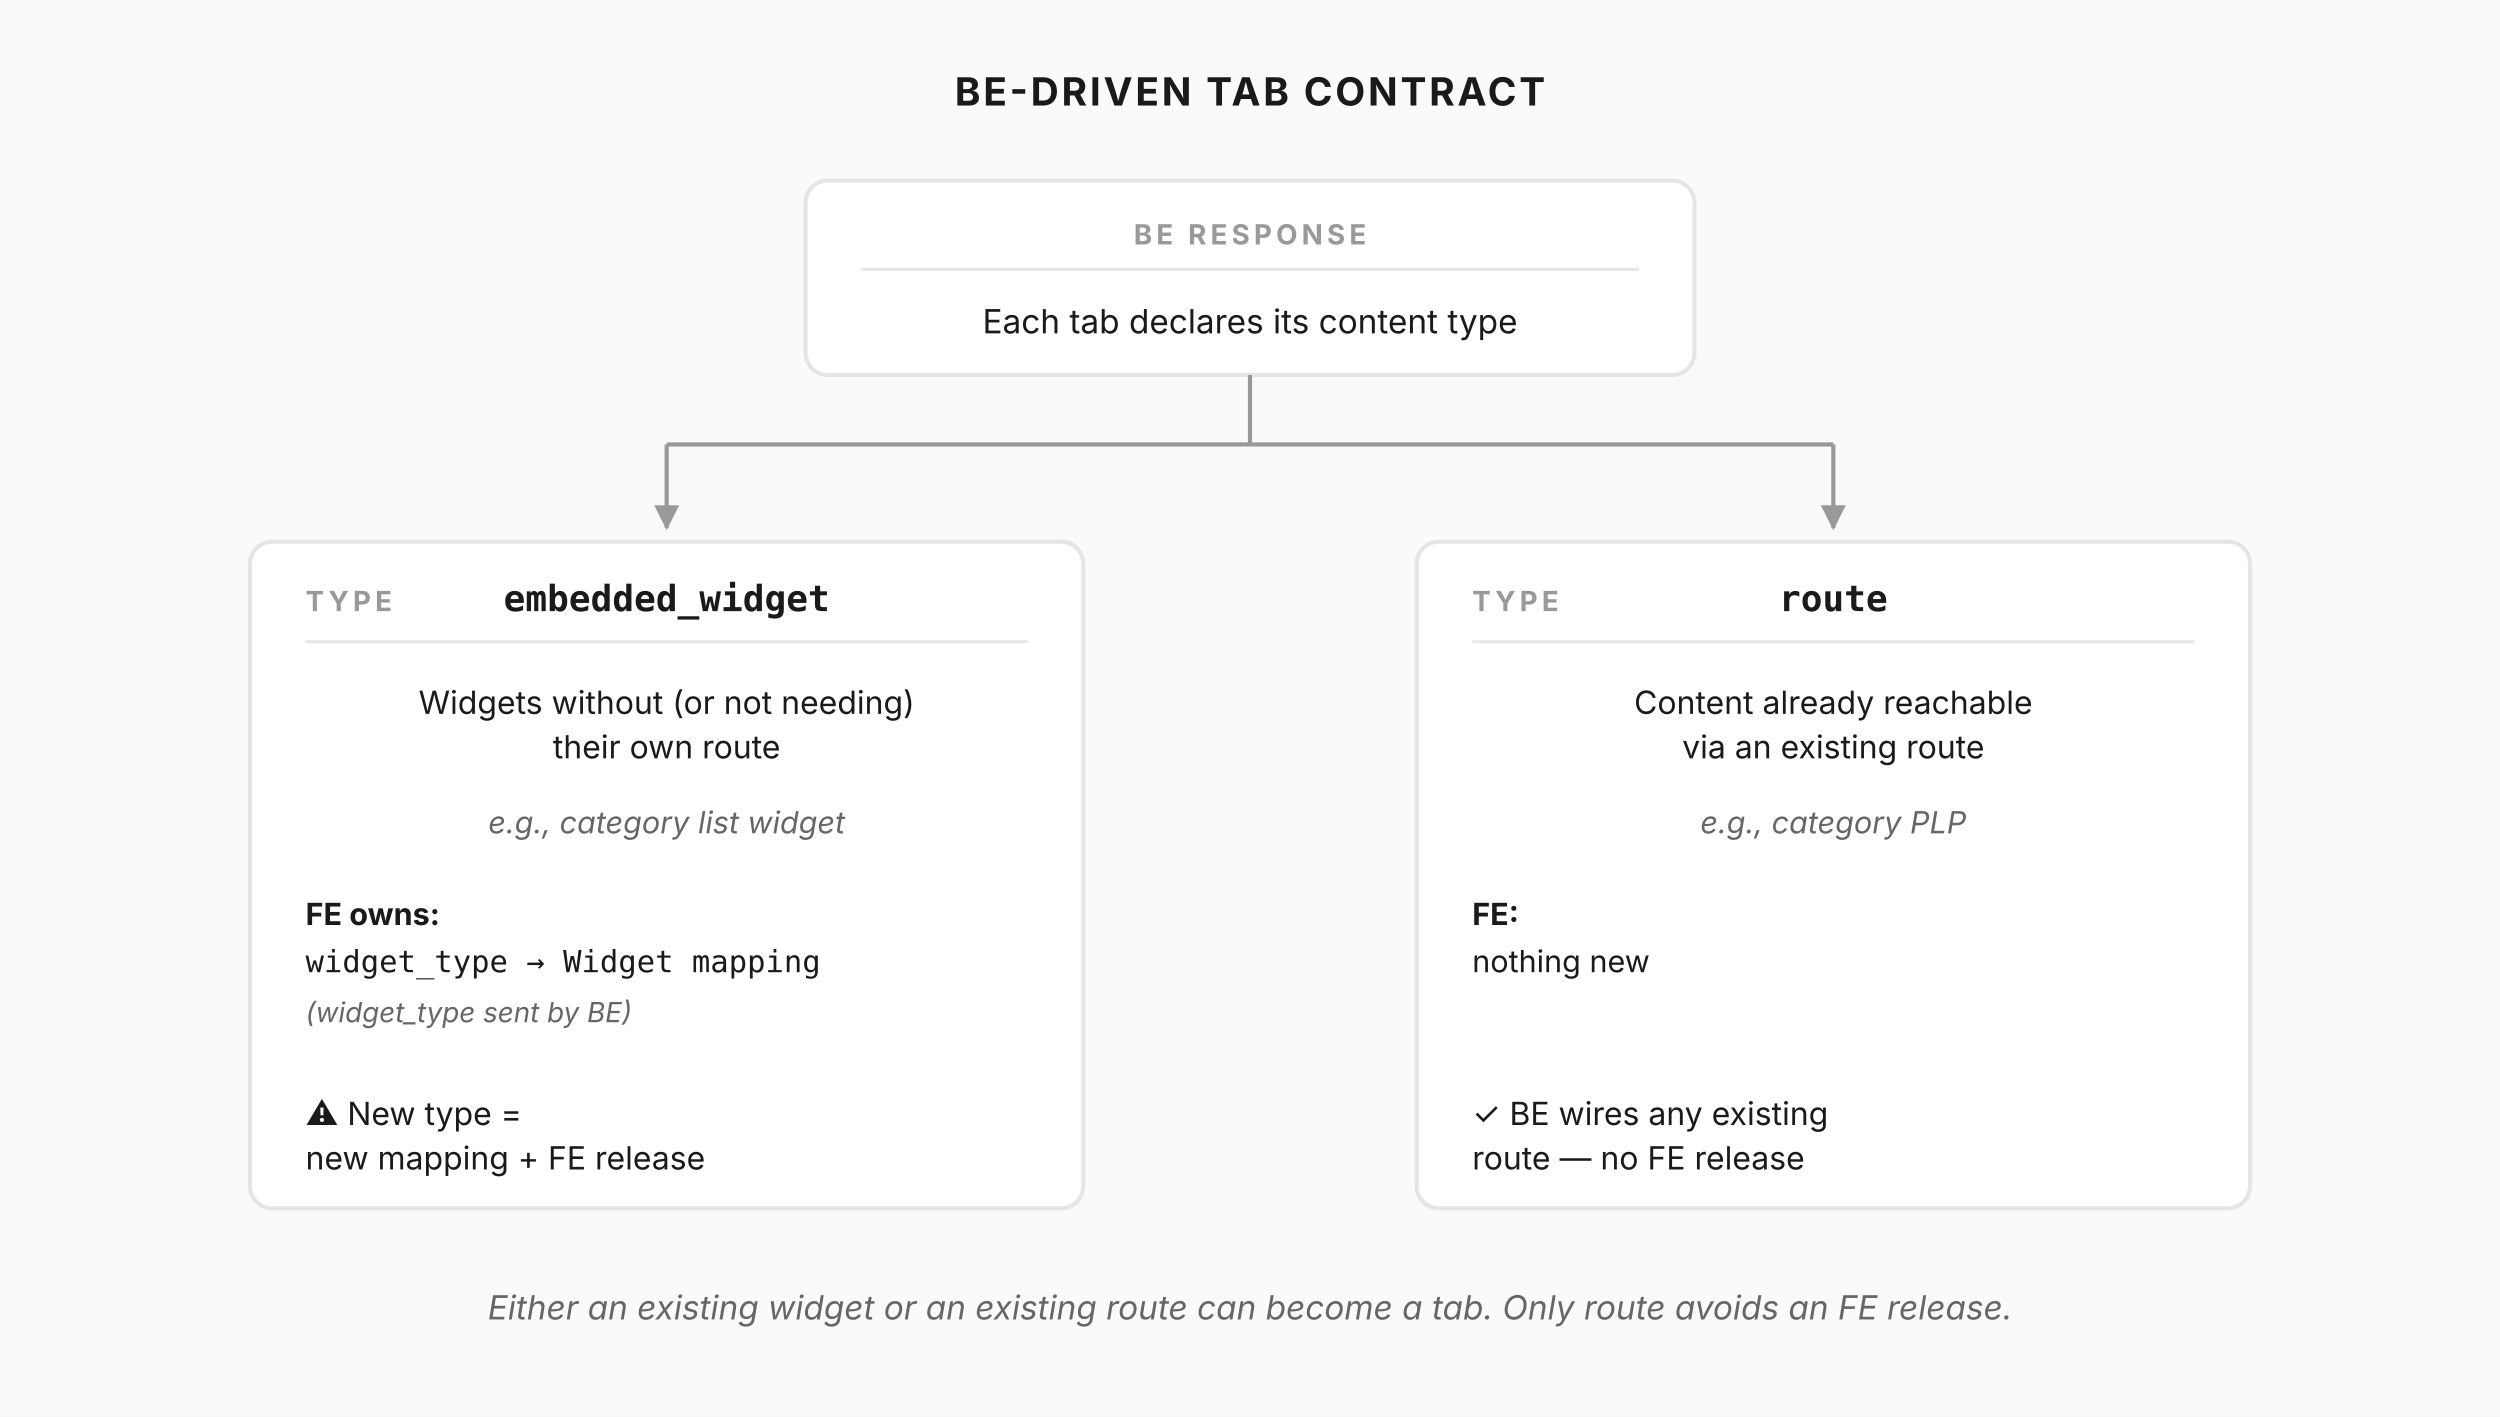
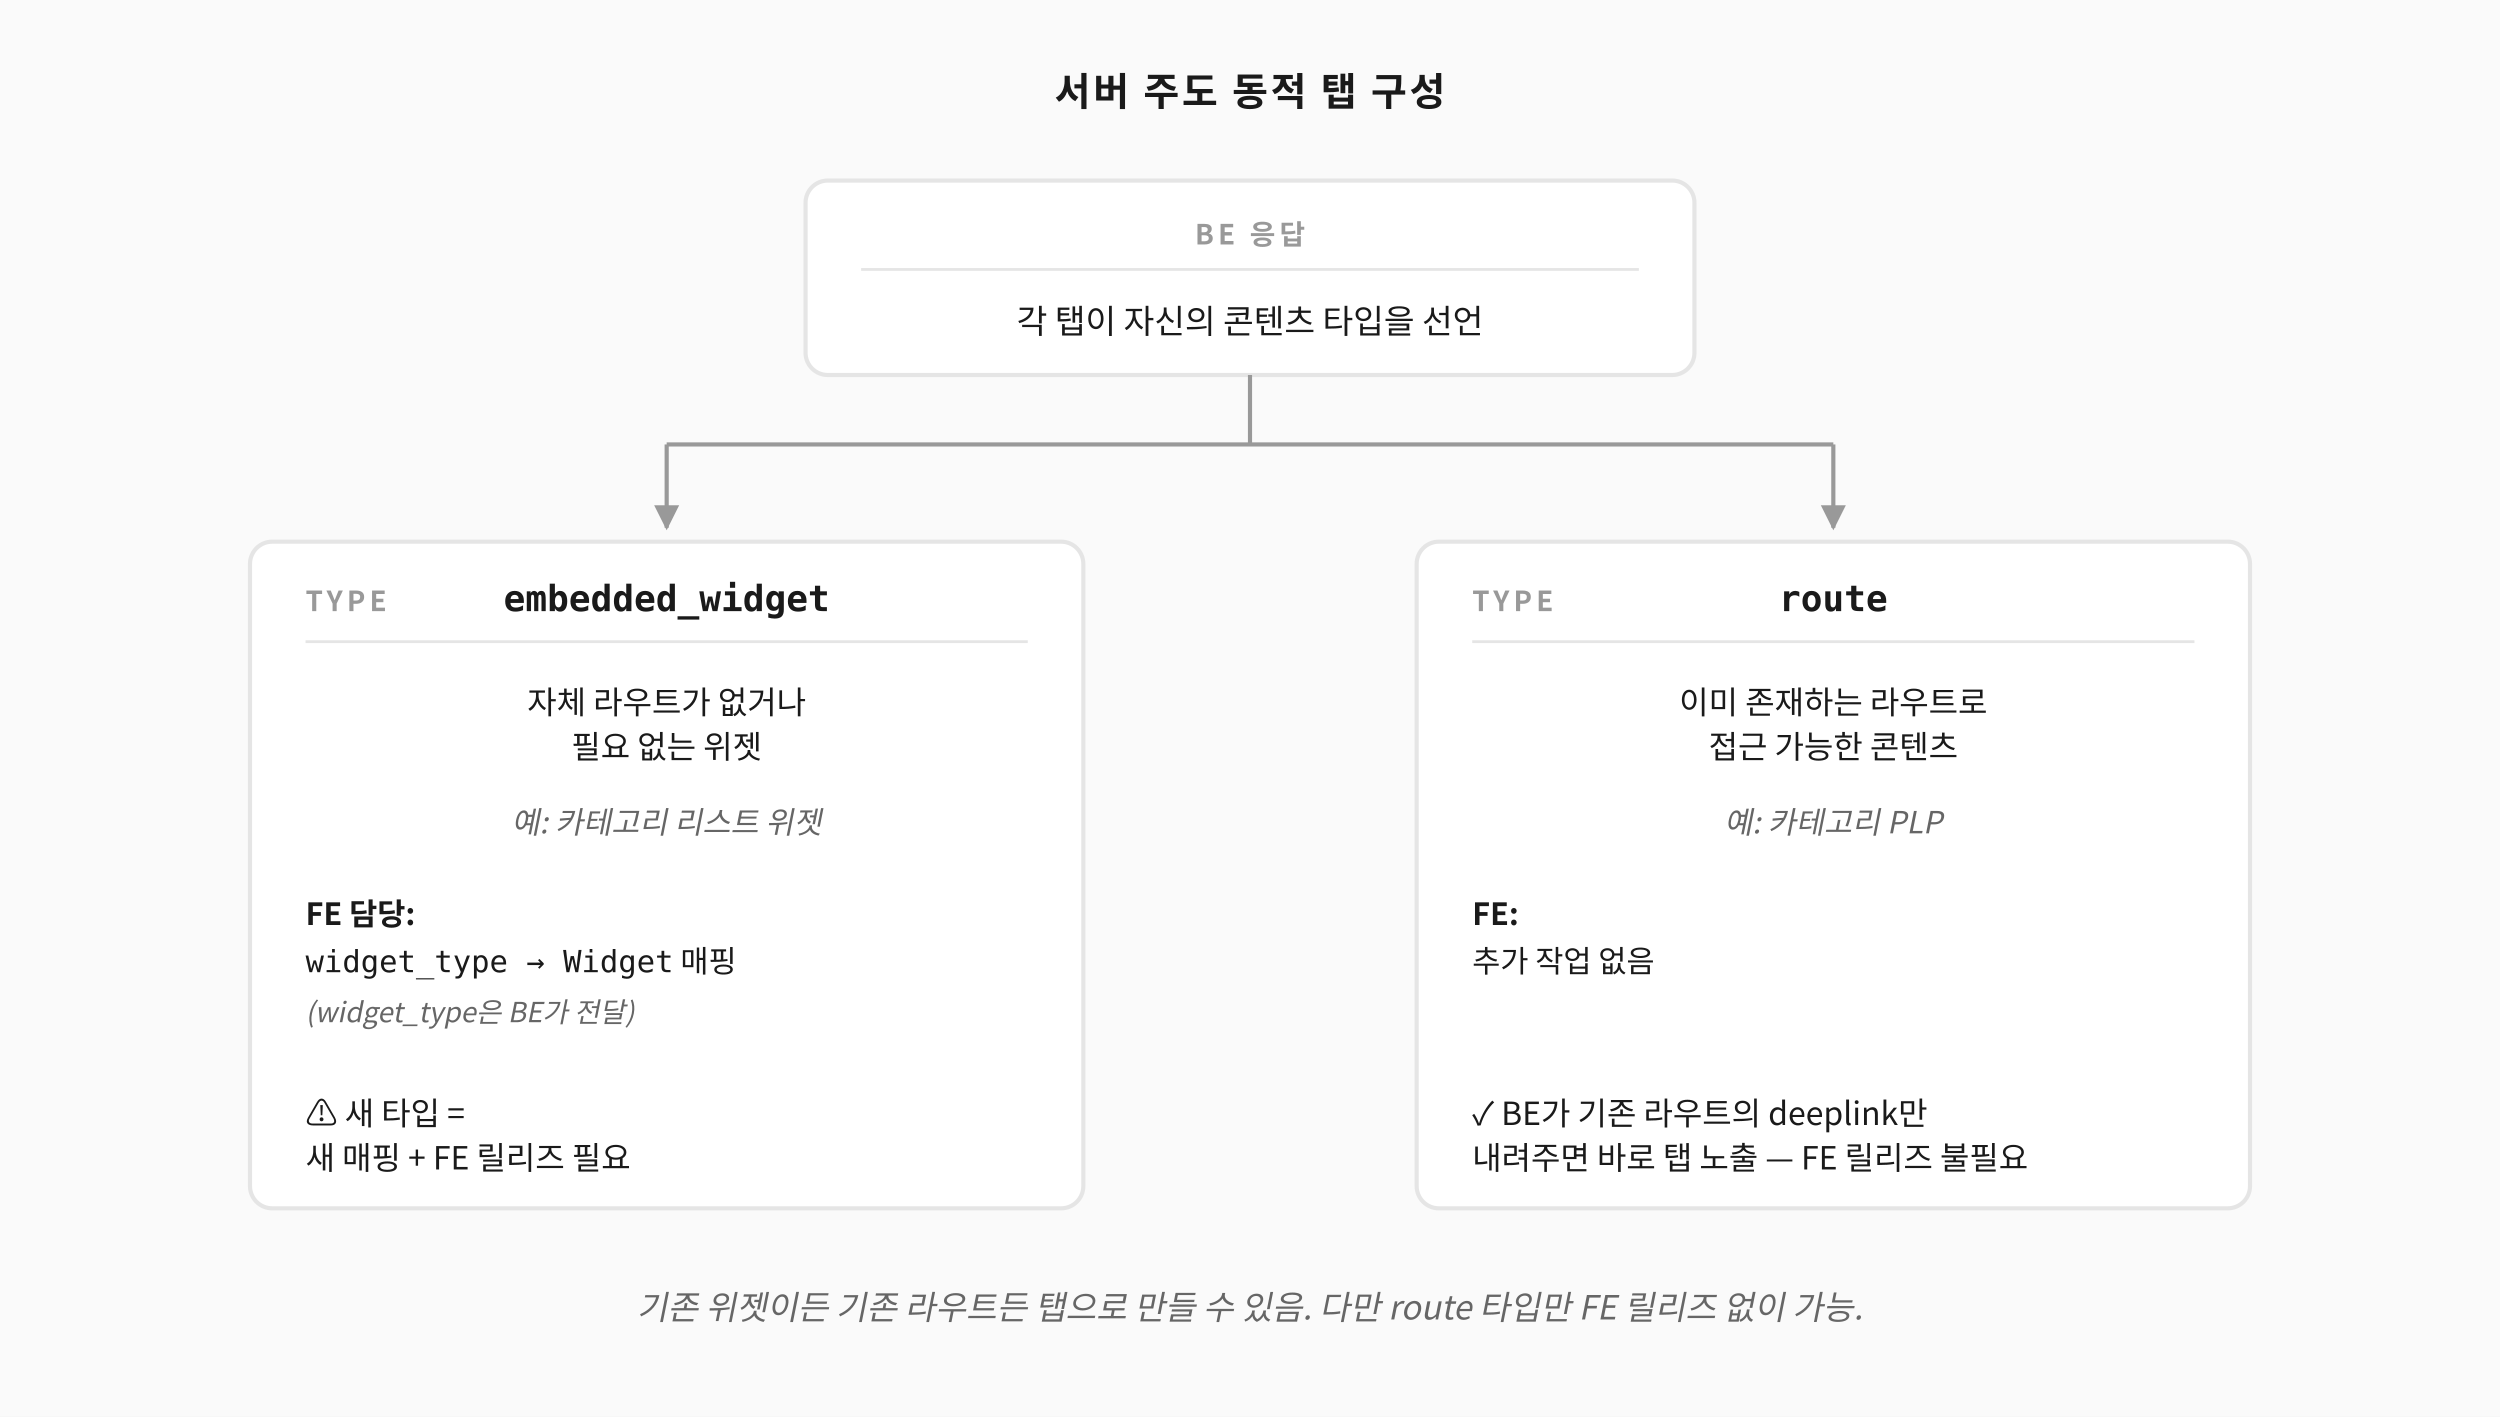
- <svg xmlns="http://www.w3.org/2000/svg" viewBox="0 0 900 510" font-family="system-ui, -apple-system, sans-serif">
+ <svg xmlns="http://www.w3.org/2000/svg" viewBox="0 0 900 510" font-family="'Noto Sans CJK KR', 'Noto Sans KR', system-ui, -apple-system, sans-serif">
  <rect width="900" height="510" fill="#FAFAFA" />
-   <text x="450" y="38" text-anchor="middle" font-size="14" font-weight="700" fill="#1a1a1a" letter-spacing="1">BE-DRIVEN TAB CONTRACT</text>
+   <text x="450" y="38" text-anchor="middle" font-size="14" font-weight="700" fill="#1a1a1a" letter-spacing="1">서버 주도 동적 탭 구성</text>
  <rect x="290" y="65" width="320" height="70" rx="8" fill="#FFFFFF" stroke="#E5E5E5" stroke-width="1.5" />
-   <text x="450" y="88" text-anchor="middle" font-size="10" font-weight="700" fill="#999" letter-spacing="1.5">BE RESPONSE</text>
+   <text x="450" y="88" text-anchor="middle" font-size="10" font-weight="700" fill="#999" letter-spacing="1.5">BE 응답</text>
  <line x1="310" y1="97" x2="590" y2="97" stroke="#E5E5E5" stroke-width="1" />
-   <text x="450" y="120" text-anchor="middle" font-size="12" fill="#1a1a1a">Each tab declares its content type</text>
+   <text x="450" y="120" text-anchor="middle" font-size="12" fill="#1a1a1a">각 탭이 자신의 콘텐츠 타입을 선언</text>
  <line x1="450" y1="135" x2="450" y2="160" stroke="#999" stroke-width="1.5" />
  <line x1="240" y1="160" x2="660" y2="160" stroke="#999" stroke-width="1.5" />
  <path d="M 240 160 L 240 190" stroke="#999" stroke-width="1.5" fill="none" marker-end="url(#arrow)" />
  <path d="M 660 160 L 660 190" stroke="#999" stroke-width="1.5" fill="none" marker-end="url(#arrow)" />
  <rect x="90" y="195" width="300" height="240" rx="8" fill="#FFFFFF" stroke="#E5E5E5" stroke-width="1.5" />
  <text x="110" y="220" font-size="10" font-weight="700" fill="#999" letter-spacing="1.5">TYPE</text>
  <text x="240" y="220" text-anchor="middle" font-size="13" font-weight="700" font-family="ui-monospace, 'SF Mono', Menlo, monospace" fill="#1a1a1a">embedded_widget</text>
  <line x1="110" y1="231" x2="370" y2="231" stroke="#E5E5E5" stroke-width="1" />
-   <text x="240" y="257" text-anchor="middle" font-size="11.5" fill="#1a1a1a">Widgets without (or not needing)</text>
-   <text x="240" y="273" text-anchor="middle" font-size="11.5" fill="#1a1a1a">their own route</text>
-   <text x="240" y="300" text-anchor="middle" font-size="11" fill="#666" font-style="italic">e.g., category list widget</text>
-   <text x="110" y="333" font-size="11" font-weight="700" fill="#1a1a1a">FE owns:</text>
-   <text x="110" y="350" font-size="11" font-family="ui-monospace, 'SF Mono', Menlo, monospace" fill="#1a1a1a">widget_type → Widget mapping</text>
-   <text x="110" y="368" font-size="10" font-style="italic" fill="#666">(widget_type sent by BE)</text>
-   <text x="110" y="405" font-size="11.5" fill="#1a1a1a">⚠  New type =</text>
-   <text x="110" y="421" font-size="11.5" fill="#1a1a1a">    new mapping + FE release</text>
+   <text x="240" y="257" text-anchor="middle" font-size="11.5" fill="#1a1a1a">자체 라우트가 없거나</text>
+   <text x="240" y="273" text-anchor="middle" font-size="11.5" fill="#1a1a1a">필요 없는 위젯</text>
+   <text x="240" y="300" text-anchor="middle" font-size="11" fill="#666" font-style="italic">예: 카테고리 리스트 위젯</text>
+   <text x="110" y="333" font-size="11" font-weight="700" fill="#1a1a1a">FE 담당:</text>
+   <text x="110" y="350" font-size="11" fill="#1a1a1a">
+     <tspan font-family="ui-monospace, 'SF Mono', Menlo, monospace">widget_type → Widget</tspan> 매핑</text>
+   <text x="110" y="368" font-size="10" font-style="italic" fill="#666">(widget_type은 BE가 전달)</text>
+   <text x="110" y="405" font-size="11.5" fill="#1a1a1a">⚠  새 타입 =</text>
+   <text x="110" y="421" font-size="11.5" fill="#1a1a1a">    새 매핑 + FE 릴리즈 필요</text>
  <rect x="510" y="195" width="300" height="240" rx="8" fill="#FFFFFF" stroke="#E5E5E5" stroke-width="1.5" />
  <text x="530" y="220" font-size="10" font-weight="700" fill="#999" letter-spacing="1.5">TYPE</text>
  <text x="660" y="220" text-anchor="middle" font-size="13" font-weight="700" font-family="ui-monospace, 'SF Mono', Menlo, monospace" fill="#1a1a1a">route</text>
  <line x1="530" y1="231" x2="790" y2="231" stroke="#E5E5E5" stroke-width="1" />
-   <text x="660" y="257" text-anchor="middle" font-size="11.5" fill="#1a1a1a">Content already reachable</text>
-   <text x="660" y="273" text-anchor="middle" font-size="11.5" fill="#1a1a1a">via an existing route</text>
-   <text x="660" y="300" text-anchor="middle" font-size="11" fill="#666" font-style="italic">e.g., category PLP</text>
+   <text x="660" y="257" text-anchor="middle" font-size="11.5" fill="#1a1a1a">이미 존재하는 라우트로</text>
+   <text x="660" y="273" text-anchor="middle" font-size="11.5" fill="#1a1a1a">접근 가능한 콘텐츠</text>
+   <text x="660" y="300" text-anchor="middle" font-size="11" fill="#666" font-style="italic">예: 카테고리 PLP</text>
  <text x="530" y="333" font-size="11" font-weight="700" fill="#1a1a1a">FE:</text>
-   <text x="530" y="350" font-size="11" fill="#1a1a1a">nothing new</text>
-   <text x="530" y="405" font-size="11.5" fill="#1a1a1a">✓  BE wires any existing</text>
-   <text x="530" y="421" font-size="11.5" fill="#1a1a1a">    route — no FE release</text>
-   <text x="450" y="475" text-anchor="middle" font-size="12" fill="#666" font-style="italic">Either an existing widget or an existing route can become a tab. Only route avoids an FE release.</text>
+   <text x="530" y="350" font-size="11" fill="#1a1a1a">추가 작업 없음</text>
+   <text x="530" y="405" font-size="11.5" fill="#1a1a1a">✓  BE가 기존 라우트의 deeplink만</text>
+   <text x="530" y="421" font-size="11.5" fill="#1a1a1a">    내려주면 바로 탭 노출 — FE 릴리즈 불필요</text>
+   <text x="450" y="475" text-anchor="middle" font-size="12" fill="#666" font-style="italic">기존 위젯이든 기존 라우트든 탭으로 만들 수 있음. 다만 route 타입만 FE 릴리즈 없이 가능.</text>
  <defs>
    <marker id="arrow" viewBox="0 0 10 10" refX="9" refY="5" markerWidth="6" markerHeight="6" orient="auto-start-reverse">
      <path d="M 0 0 L 10 5 L 0 10 z" fill="#999" />
    </marker>
  </defs>
</svg>
